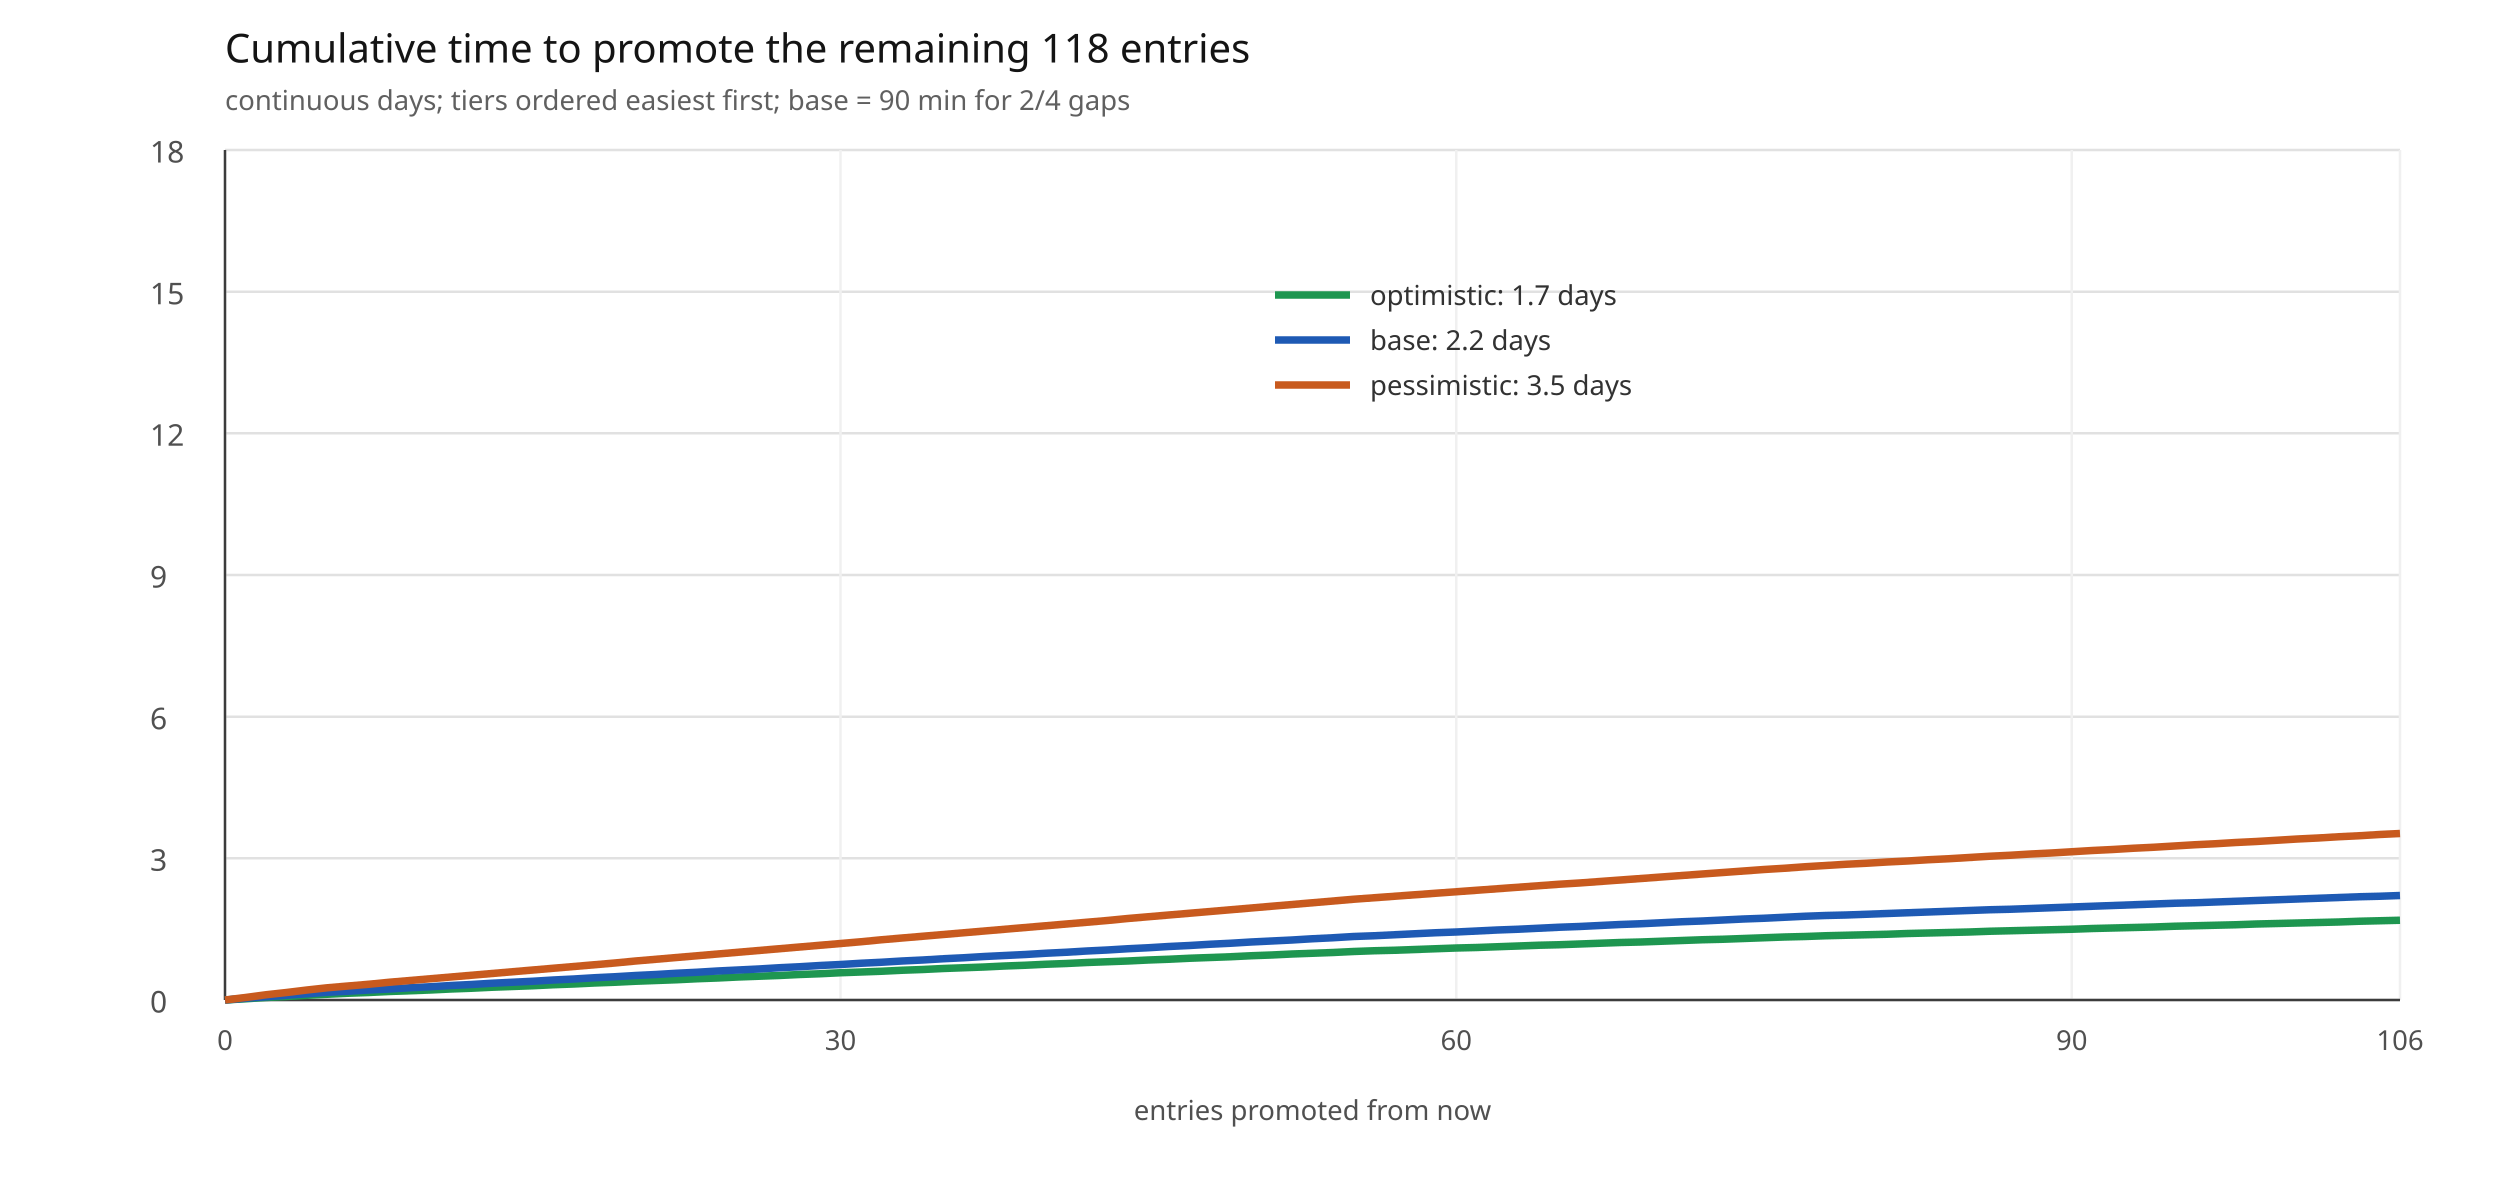
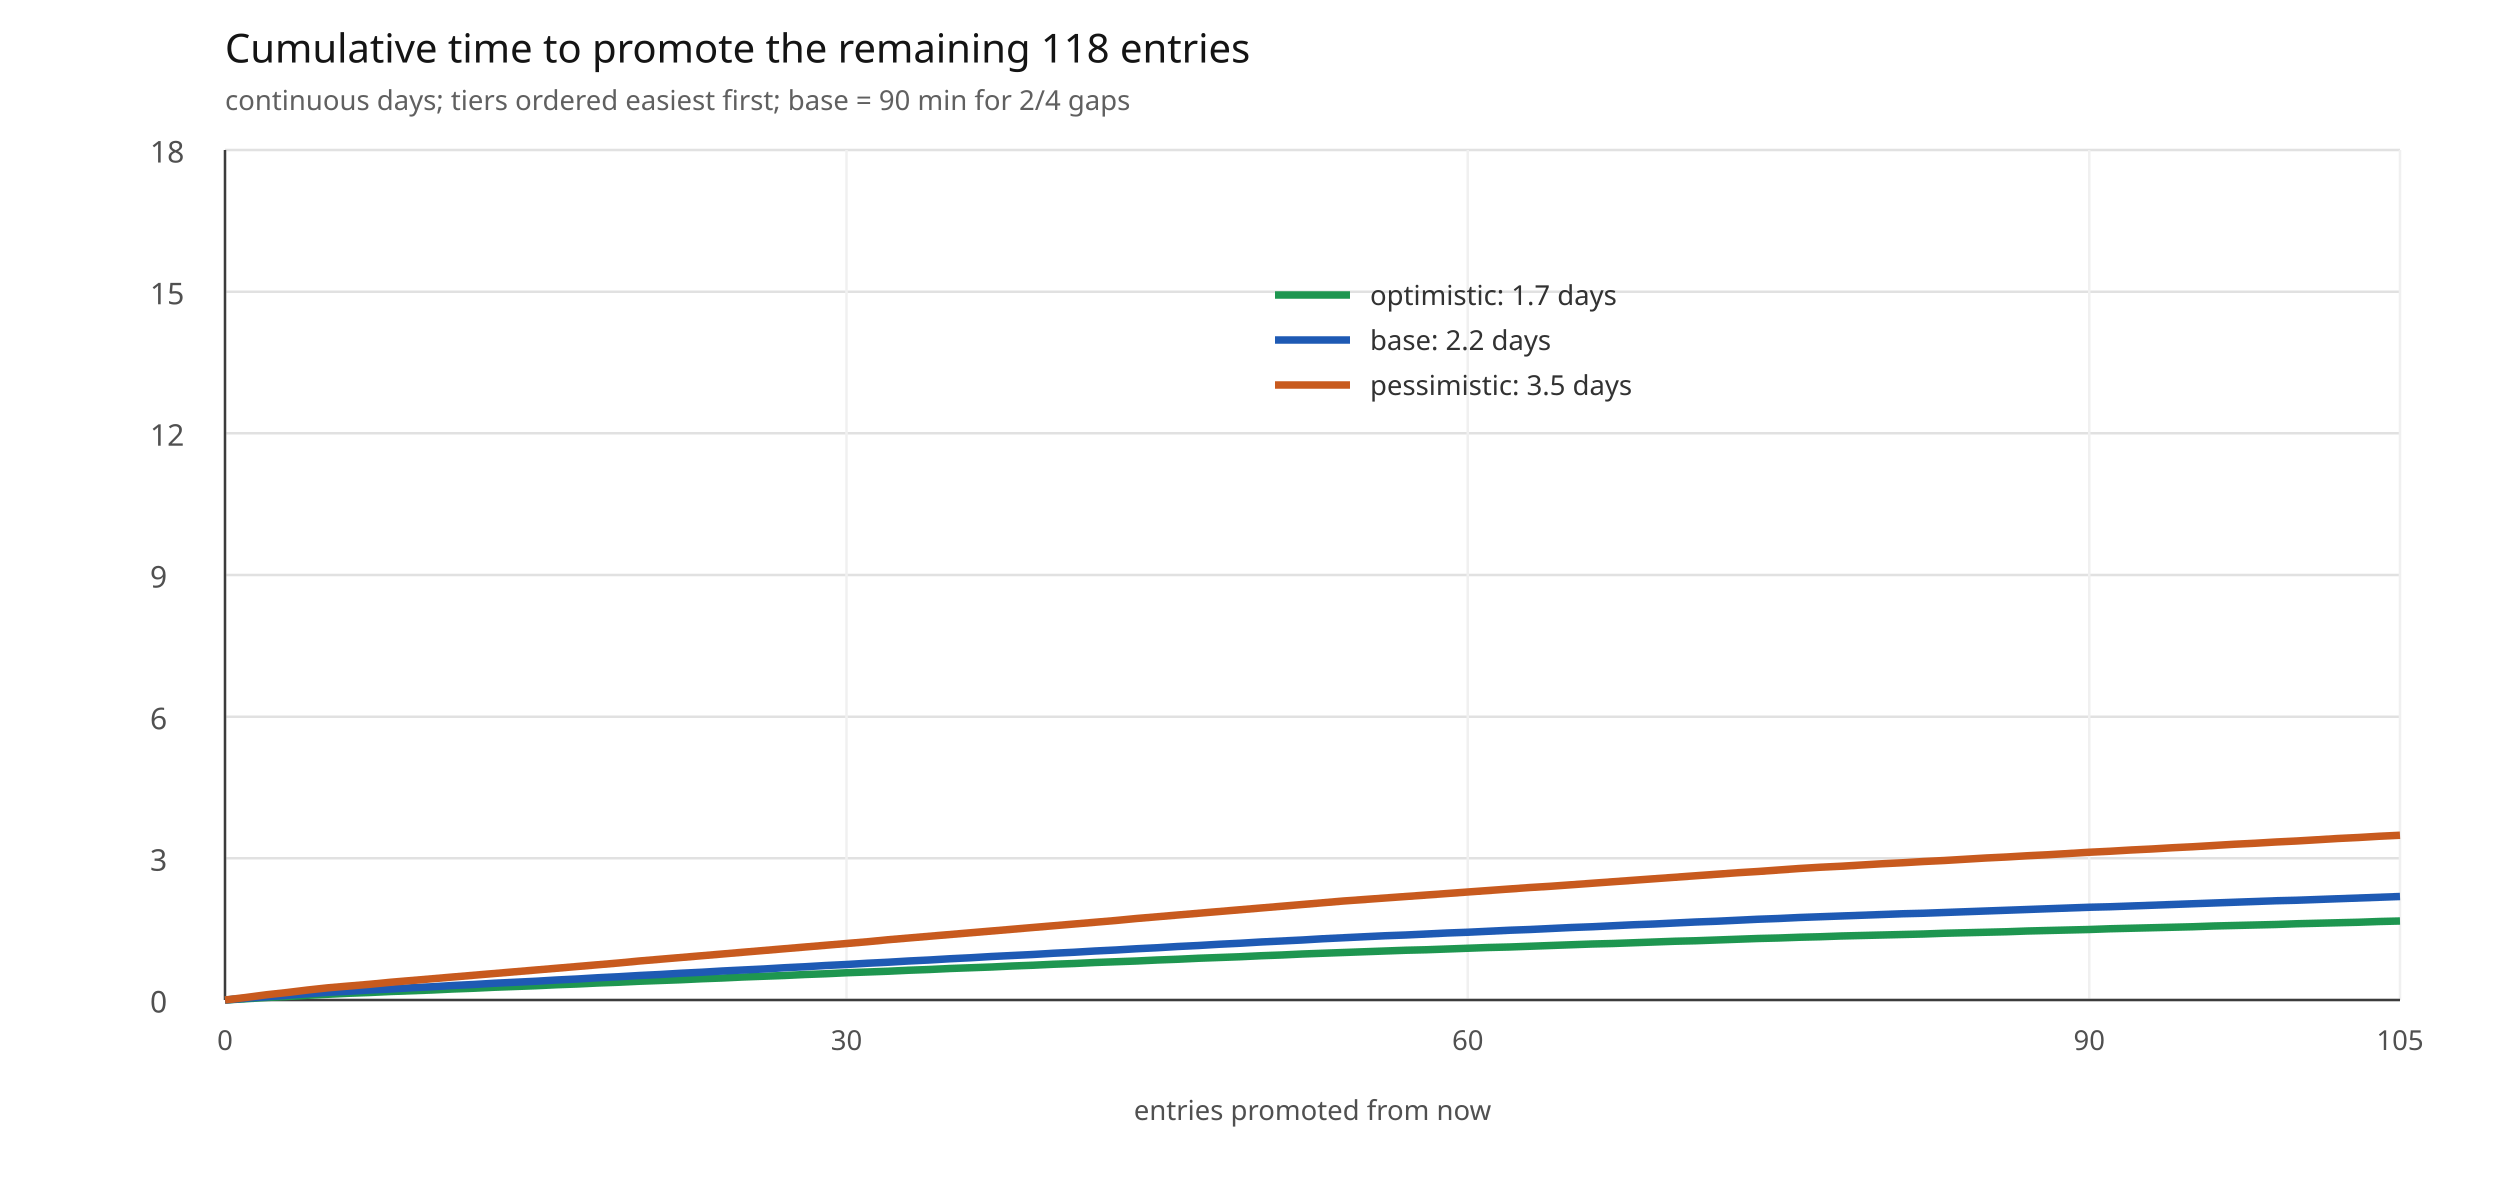
<svg xmlns="http://www.w3.org/2000/svg" width="1000" height="480">
  <rect width="100%" height="100%" fill="white" />
  <line x1="90" y1="400.0" x2="960" y2="400.0" stroke="#e1e1e1" />
  <text x="60" y="405.0" font-family="Verdana" font-size="12" fill="#505050">0</text>
  <line x1="90" y1="343.3" x2="960" y2="343.3" stroke="#e1e1e1" />
  <text x="60" y="348.3" font-family="Verdana" font-size="12" fill="#505050">3</text>
  <line x1="90" y1="286.7" x2="960" y2="286.7" stroke="#e1e1e1" />
  <text x="60" y="291.7" font-family="Verdana" font-size="12" fill="#505050">6</text>
  <line x1="90" y1="230.0" x2="960" y2="230.0" stroke="#e1e1e1" />
  <text x="60" y="235.0" font-family="Verdana" font-size="12" fill="#505050">9</text>
  <line x1="90" y1="173.3" x2="960" y2="173.3" stroke="#e1e1e1" />
  <text x="60" y="178.3" font-family="Verdana" font-size="12" fill="#505050">12</text>
  <line x1="90" y1="116.7" x2="960" y2="116.7" stroke="#e1e1e1" />
  <text x="60" y="121.7" font-family="Verdana" font-size="12" fill="#505050">15</text>
  <line x1="90" y1="60.0" x2="960" y2="60.0" stroke="#e1e1e1" />
  <text x="60" y="65.0" font-family="Verdana" font-size="12" fill="#505050">18</text>
  <line x1="90.0" y1="60" x2="90.0" y2="400" stroke="#f0f0f0" />
  <text x="90.0" y="420" text-anchor="middle" font-family="Verdana" font-size="11" fill="#505050">0</text>
-   <line x1="336.2" y1="60" x2="336.2" y2="400" stroke="#f0f0f0" />
-   <text x="336.2" y="420" text-anchor="middle" font-family="Verdana" font-size="11" fill="#505050">30</text>
-   <line x1="582.5" y1="60" x2="582.5" y2="400" stroke="#f0f0f0" />
-   <text x="582.5" y="420" text-anchor="middle" font-family="Verdana" font-size="11" fill="#505050">60</text>
-   <line x1="828.7" y1="60" x2="828.7" y2="400" stroke="#f0f0f0" />
-   <text x="828.7" y="420" text-anchor="middle" font-family="Verdana" font-size="11" fill="#505050">90</text>
+   <line x1="338.6" y1="60" x2="338.6" y2="400" stroke="#f0f0f0" />
+   <text x="338.6" y="420" text-anchor="middle" font-family="Verdana" font-size="11" fill="#505050">30</text>
+   <line x1="587.1" y1="60" x2="587.1" y2="400" stroke="#f0f0f0" />
+   <text x="587.1" y="420" text-anchor="middle" font-family="Verdana" font-size="11" fill="#505050">60</text>
+   <line x1="835.7" y1="60" x2="835.7" y2="400" stroke="#f0f0f0" />
+   <text x="835.7" y="420" text-anchor="middle" font-family="Verdana" font-size="11" fill="#505050">90</text>
  <line x1="960.0" y1="60" x2="960.0" y2="400" stroke="#f0f0f0" />
-   <text x="960.0" y="420" text-anchor="middle" font-family="Verdana" font-size="11" fill="#505050">106</text>
+   <text x="960.0" y="420" text-anchor="middle" font-family="Verdana" font-size="11" fill="#505050">105</text>
  <line x1="90" y1="60" x2="90" y2="400" stroke="#3c3c3c" />
  <line x1="90" y1="400" x2="960" y2="400" stroke="#3c3c3c" />
-   <polyline points="90.0,400.0 98.2,399.5 106.4,399.0 114.6,398.6 122.8,398.1 131.0,397.7 139.2,397.3 147.5,397.0 155.7,396.6 163.9,396.3 172.1,396.0 180.3,395.6 188.5,395.3 196.7,394.9 204.9,394.6 213.1,394.3 221.3,393.9 229.5,393.6 237.7,393.2 245.9,392.9 254.2,392.5 262.4,392.2 270.6,391.9 278.8,391.5 287.0,391.2 295.2,390.8 303.4,390.5 311.6,390.2 319.8,389.8 328.0,389.5 336.2,389.1 344.4,388.8 352.6,388.5 360.8,388.1 369.1,387.8 377.3,387.4 385.5,387.1 393.7,386.8 401.9,386.4 410.1,386.1 418.3,385.7 426.5,385.4 434.7,385.0 442.9,384.7 451.1,384.4 459.3,384.0 467.5,383.7 475.8,383.3 484.0,383.0 492.2,382.7 500.4,382.3 508.6,382.0 516.8,381.6 525.0,381.3 533.2,381.0 541.4,380.6 549.6,380.3 557.8,380.1 566.0,379.8 574.2,379.5 582.5,379.2 590.7,379.0 598.9,378.7 607.1,378.4 615.3,378.1 623.5,377.9 631.7,377.6 639.9,377.3 648.1,377.0 656.3,376.8 664.5,376.5 672.7,376.2 680.9,375.9 689.2,375.7 697.4,375.4 705.6,375.1 713.8,374.8 722.0,374.6 730.2,374.3 738.4,374.1 746.6,373.9 754.8,373.7 763.0,373.4 771.2,373.2 779.4,373.0 787.6,372.8 795.8,372.5 804.1,372.3 812.3,372.1 820.5,371.9 828.7,371.7 836.9,371.4 845.1,371.2 853.3,371.0 861.5,370.8 869.7,370.5 877.9,370.3 886.1,370.1 894.3,369.9 902.5,369.6 910.8,369.4 919.0,369.2 927.2,369.0 935.4,368.8 943.6,368.5 951.8,368.3 960.0,368.1" fill="none" stroke="#1e9650" stroke-width="3" />
+   <polyline points="90.0,400.0 98.3,399.5 106.6,399.0 114.9,398.6 123.1,398.1 131.4,397.7 139.7,397.3 148.0,397.0 156.3,396.6 164.6,396.3 172.9,396.0 181.1,395.6 189.4,395.3 197.7,394.9 206.0,394.6 214.3,394.3 222.6,393.9 230.9,393.6 239.1,393.2 247.4,392.9 255.7,392.5 264.0,392.2 272.3,391.9 280.6,391.5 288.9,391.2 297.1,390.8 305.4,390.5 313.7,390.2 322.0,389.8 330.3,389.5 338.6,389.1 346.9,388.8 355.1,388.5 363.4,388.1 371.7,387.8 380.0,387.4 388.3,387.1 396.6,386.8 404.9,386.4 413.1,386.1 421.4,385.7 429.7,385.4 438.0,385.0 446.3,384.7 454.6,384.4 462.9,384.0 471.1,383.7 479.4,383.3 487.7,383.0 496.0,382.7 504.3,382.3 512.6,382.0 520.9,381.6 529.1,381.3 537.4,381.0 545.7,380.7 554.0,380.4 562.3,380.1 570.6,379.9 578.9,379.6 587.1,379.3 595.4,379.0 603.7,378.8 612.0,378.5 620.3,378.2 628.6,377.9 636.9,377.6 645.1,377.4 653.4,377.1 661.7,376.8 670.0,376.5 678.3,376.3 686.6,376.0 694.9,375.7 703.1,375.4 711.4,375.2 719.7,374.9 728.0,374.7 736.3,374.4 744.6,374.2 752.9,374.0 761.1,373.8 769.4,373.6 777.7,373.3 786.0,373.1 794.3,372.9 802.6,372.7 810.9,372.4 819.1,372.2 827.4,372.0 835.7,371.8 844.0,371.5 852.3,371.3 860.6,371.1 868.9,370.9 877.1,370.7 885.4,370.4 893.7,370.2 902.0,370.0 910.3,369.8 918.6,369.5 926.9,369.3 935.1,369.1 943.4,368.9 951.7,368.6 960.0,368.4" fill="none" stroke="#1e9650" stroke-width="3" />
  <line x1="510" y1="118" x2="540" y2="118" stroke="#1e9650" stroke-width="3" />
  <text x="548" y="122" font-family="Verdana" font-size="11" fill="#323232">optimistic: 1.7 days</text>
-   <polyline points="90.0,400.0 98.2,399.3 106.4,398.7 114.6,398.1 122.8,397.5 131.0,396.9 139.2,396.5 147.5,396.0 155.7,395.6 163.9,395.1 172.1,394.7 180.3,394.2 188.5,393.8 196.7,393.3 204.9,392.9 213.1,392.5 221.3,392.0 229.5,391.6 237.7,391.1 245.9,390.7 254.2,390.2 262.4,389.8 270.6,389.3 278.8,388.9 287.0,388.4 295.2,388.0 303.4,387.6 311.6,387.1 319.8,386.7 328.0,386.2 336.2,385.8 344.4,385.3 352.6,384.9 360.8,384.4 369.1,384.0 377.3,383.5 385.5,383.1 393.7,382.6 401.9,382.2 410.1,381.8 418.3,381.3 426.5,380.9 434.7,380.4 442.9,380.0 451.1,379.5 459.3,379.1 467.5,378.6 475.8,378.2 484.0,377.7 492.2,377.3 500.4,376.8 508.6,376.4 516.8,376.0 525.0,375.5 533.2,375.1 541.4,374.6 549.6,374.3 557.8,373.9 566.0,373.5 574.2,373.1 582.5,372.8 590.7,372.4 598.9,372.0 607.1,371.7 615.3,371.3 623.5,370.9 631.7,370.6 639.9,370.2 648.1,369.8 656.3,369.5 664.5,369.1 672.7,368.7 680.9,368.4 689.2,368.0 697.4,367.6 705.6,367.3 713.8,366.9 722.0,366.5 730.2,366.2 738.4,366.0 746.6,365.7 754.8,365.4 763.0,365.1 771.2,364.8 779.4,364.5 787.6,364.2 795.8,363.9 804.1,363.7 812.3,363.4 820.5,363.1 828.7,362.8 836.9,362.5 845.1,362.2 853.3,361.9 861.5,361.6 869.7,361.3 877.9,361.1 886.1,360.8 894.3,360.5 902.5,360.2 910.8,359.9 919.0,359.6 927.2,359.3 935.4,359.0 943.6,358.7 951.8,358.5 960.0,358.2" fill="none" stroke="#1e5ab4" stroke-width="3" />
+   <polyline points="90.0,400.0 98.3,399.3 106.6,398.7 114.9,398.1 123.1,397.5 131.4,396.9 139.7,396.5 148.0,396.0 156.3,395.6 164.6,395.1 172.9,394.7 181.1,394.2 189.4,393.8 197.7,393.3 206.0,392.9 214.3,392.5 222.6,392.0 230.9,391.6 239.1,391.1 247.4,390.7 255.7,390.2 264.0,389.8 272.3,389.3 280.6,388.9 288.9,388.4 297.1,388.0 305.4,387.6 313.7,387.1 322.0,386.7 330.3,386.2 338.6,385.8 346.9,385.3 355.1,384.9 363.4,384.4 371.7,384.0 380.0,383.5 388.3,383.1 396.6,382.6 404.9,382.2 413.1,381.8 421.4,381.3 429.7,380.9 438.0,380.4 446.3,380.0 454.6,379.5 462.9,379.1 471.1,378.6 479.4,378.2 487.7,377.7 496.0,377.3 504.3,376.8 512.6,376.4 520.9,376.0 529.1,375.5 537.4,375.1 545.7,374.7 554.0,374.3 562.3,374.0 570.6,373.6 578.9,373.2 587.1,372.9 595.4,372.5 603.7,372.1 612.0,371.8 620.3,371.4 628.6,371.0 636.9,370.7 645.1,370.3 653.4,369.9 661.7,369.6 670.0,369.2 678.3,368.8 686.6,368.5 694.9,368.1 703.1,367.7 711.4,367.4 719.7,367.0 728.0,366.7 736.3,366.4 744.6,366.1 752.9,365.8 761.1,365.5 769.4,365.3 777.7,365.0 786.0,364.7 794.3,364.4 802.6,364.1 810.9,363.8 819.1,363.5 827.4,363.2 835.7,362.9 844.0,362.7 852.3,362.4 860.6,362.1 868.9,361.8 877.1,361.5 885.4,361.2 893.7,360.9 902.0,360.6 910.3,360.3 918.6,360.1 926.9,359.8 935.1,359.5 943.4,359.2 951.7,358.9 960.0,358.6" fill="none" stroke="#1e5ab4" stroke-width="3" />
  <line x1="510" y1="136" x2="540" y2="136" stroke="#1e5ab4" stroke-width="3" />
  <text x="548" y="140" font-family="Verdana" font-size="11" fill="#323232">base: 2.2 days</text>
-   <polyline points="90.0,400.0 98.2,399.0 106.4,397.9 114.6,397.0 122.8,396.0 131.0,395.1 139.2,394.4 147.5,393.7 155.7,392.9 163.9,392.2 172.1,391.5 180.3,390.8 188.5,390.1 196.7,389.4 204.9,388.7 213.1,388.0 221.3,387.3 229.5,386.6 237.7,385.9 245.9,385.2 254.2,384.4 262.4,383.7 270.6,383.0 278.8,382.3 287.0,381.6 295.2,380.9 303.4,380.2 311.6,379.5 319.8,378.8 328.0,378.1 336.2,377.4 344.4,376.7 352.6,375.9 360.8,375.2 369.1,374.5 377.3,373.8 385.5,373.1 393.7,372.4 401.9,371.7 410.1,371.0 418.3,370.3 426.5,369.6 434.7,368.9 442.9,368.2 451.1,367.4 459.3,366.7 467.5,366.0 475.8,365.3 484.0,364.6 492.2,363.9 500.4,363.2 508.6,362.5 516.8,361.8 525.0,361.1 533.2,360.4 541.4,359.7 549.6,359.1 557.8,358.5 566.0,357.9 574.2,357.3 582.5,356.7 590.7,356.1 598.9,355.5 607.1,354.9 615.3,354.3 623.5,353.7 631.7,353.2 639.9,352.6 648.1,352.0 656.3,351.4 664.5,350.8 672.7,350.2 680.9,349.6 689.2,349.0 697.4,348.4 705.6,347.8 713.8,347.3 722.0,346.7 730.2,346.2 738.4,345.7 746.6,345.3 754.8,344.8 763.0,344.4 771.2,343.9 779.4,343.5 787.6,343.0 795.8,342.5 804.1,342.1 812.3,341.6 820.5,341.2 828.7,340.7 836.9,340.2 845.1,339.8 853.3,339.3 861.5,338.9 869.7,338.4 877.9,337.9 886.1,337.5 894.3,337.0 902.5,336.6 910.8,336.1 919.0,335.6 927.2,335.2 935.4,334.7 943.6,334.3 951.8,333.8 960.0,333.4" fill="none" stroke="#c85a1e" stroke-width="3" />
+   <polyline points="90.0,400.0 98.3,399.0 106.6,397.9 114.9,397.0 123.1,396.0 131.4,395.1 139.7,394.4 148.0,393.7 156.3,392.9 164.6,392.2 172.9,391.5 181.1,390.8 189.4,390.1 197.7,389.4 206.0,388.7 214.3,388.0 222.6,387.3 230.9,386.6 239.1,385.9 247.4,385.2 255.7,384.4 264.0,383.7 272.3,383.0 280.6,382.3 288.9,381.6 297.1,380.9 305.4,380.2 313.7,379.5 322.0,378.8 330.3,378.1 338.6,377.4 346.9,376.7 355.1,375.9 363.4,375.2 371.7,374.5 380.0,373.8 388.3,373.1 396.6,372.4 404.9,371.7 413.1,371.0 421.4,370.3 429.7,369.6 438.0,368.9 446.3,368.2 454.6,367.4 462.9,366.7 471.1,366.0 479.4,365.3 487.7,364.6 496.0,363.9 504.3,363.2 512.6,362.5 520.9,361.8 529.1,361.1 537.4,360.4 545.7,359.8 554.0,359.2 562.3,358.6 570.6,358.0 578.9,357.4 587.1,356.8 595.4,356.2 603.7,355.6 612.0,355.0 620.3,354.5 628.6,353.9 636.9,353.3 645.1,352.7 653.4,352.1 661.7,351.5 670.0,350.9 678.3,350.3 686.6,349.7 694.9,349.1 703.1,348.6 711.4,348.0 719.7,347.4 728.0,346.9 736.3,346.5 744.6,346.0 752.9,345.5 761.1,345.1 769.4,344.6 777.7,344.2 786.0,343.7 794.3,343.2 802.6,342.8 810.9,342.3 819.1,341.9 827.4,341.4 835.7,340.9 844.0,340.5 852.3,340.0 860.6,339.6 868.9,339.1 877.1,338.7 885.4,338.2 893.7,337.7 902.0,337.3 910.3,336.8 918.6,336.4 926.9,335.9 935.1,335.4 943.4,335.0 951.7,334.5 960.0,334.1" fill="none" stroke="#c85a1e" stroke-width="3" />
  <line x1="510" y1="154" x2="540" y2="154" stroke="#c85a1e" stroke-width="3" />
  <text x="548" y="158" font-family="Verdana" font-size="11" fill="#323232">pessimistic: 3.5 days</text>
  <text x="90" y="25" font-family="Verdana" font-size="16" fill="#141414">Cumulative time to promote the remaining 118 entries</text>
  <text x="90" y="44" font-family="Verdana" font-size="11" fill="#606060">continuous days; tiers ordered easiest first; base = 90 min for 2/4 gaps</text>
  <text x="525.0" y="448" text-anchor="middle" font-family="Verdana" font-size="11" fill="#505050">entries promoted from now</text>
</svg>
